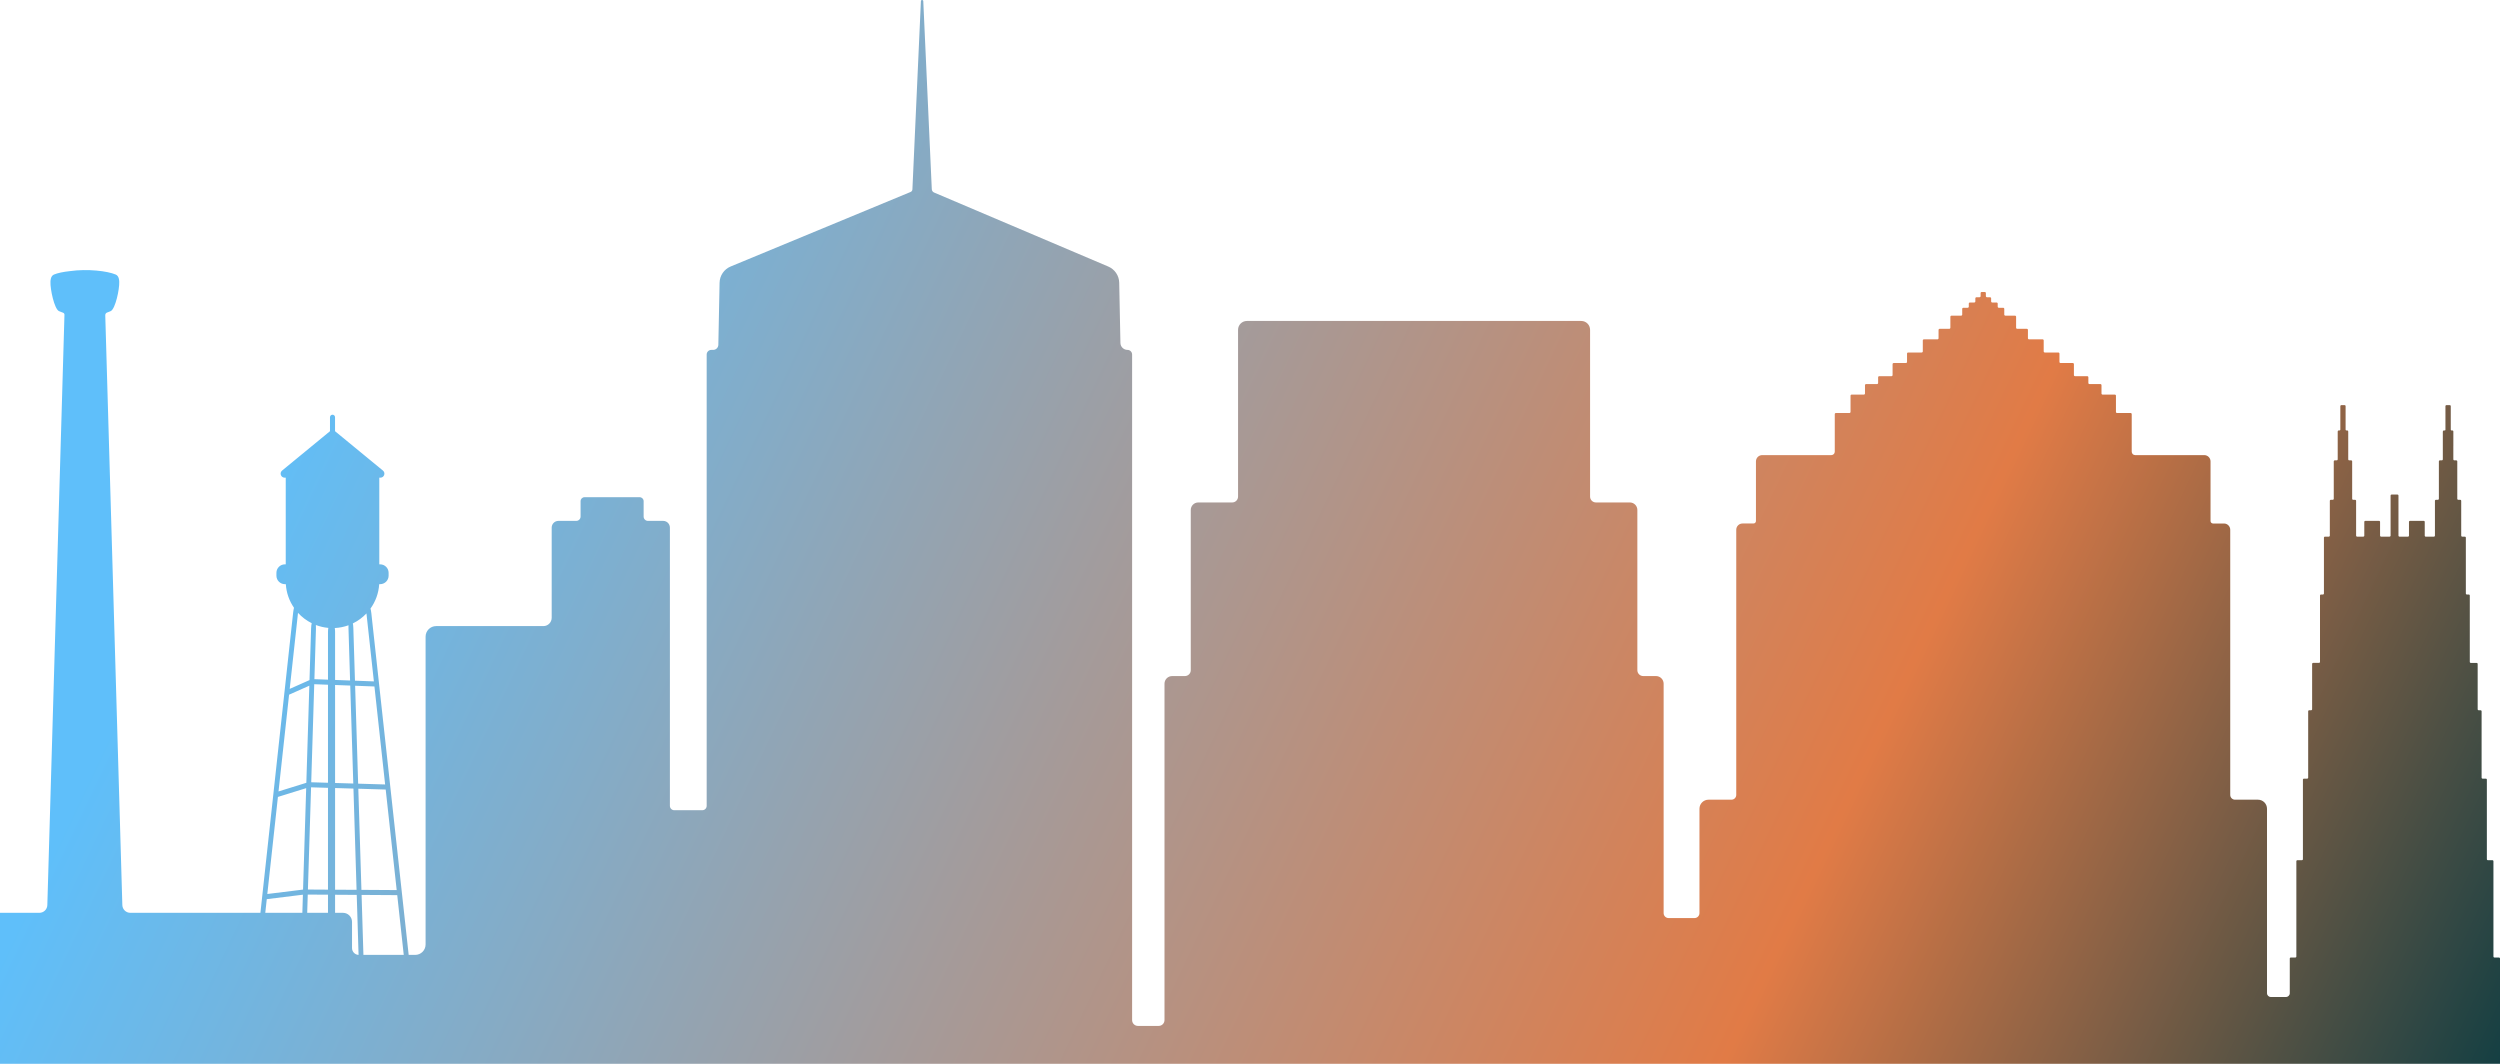
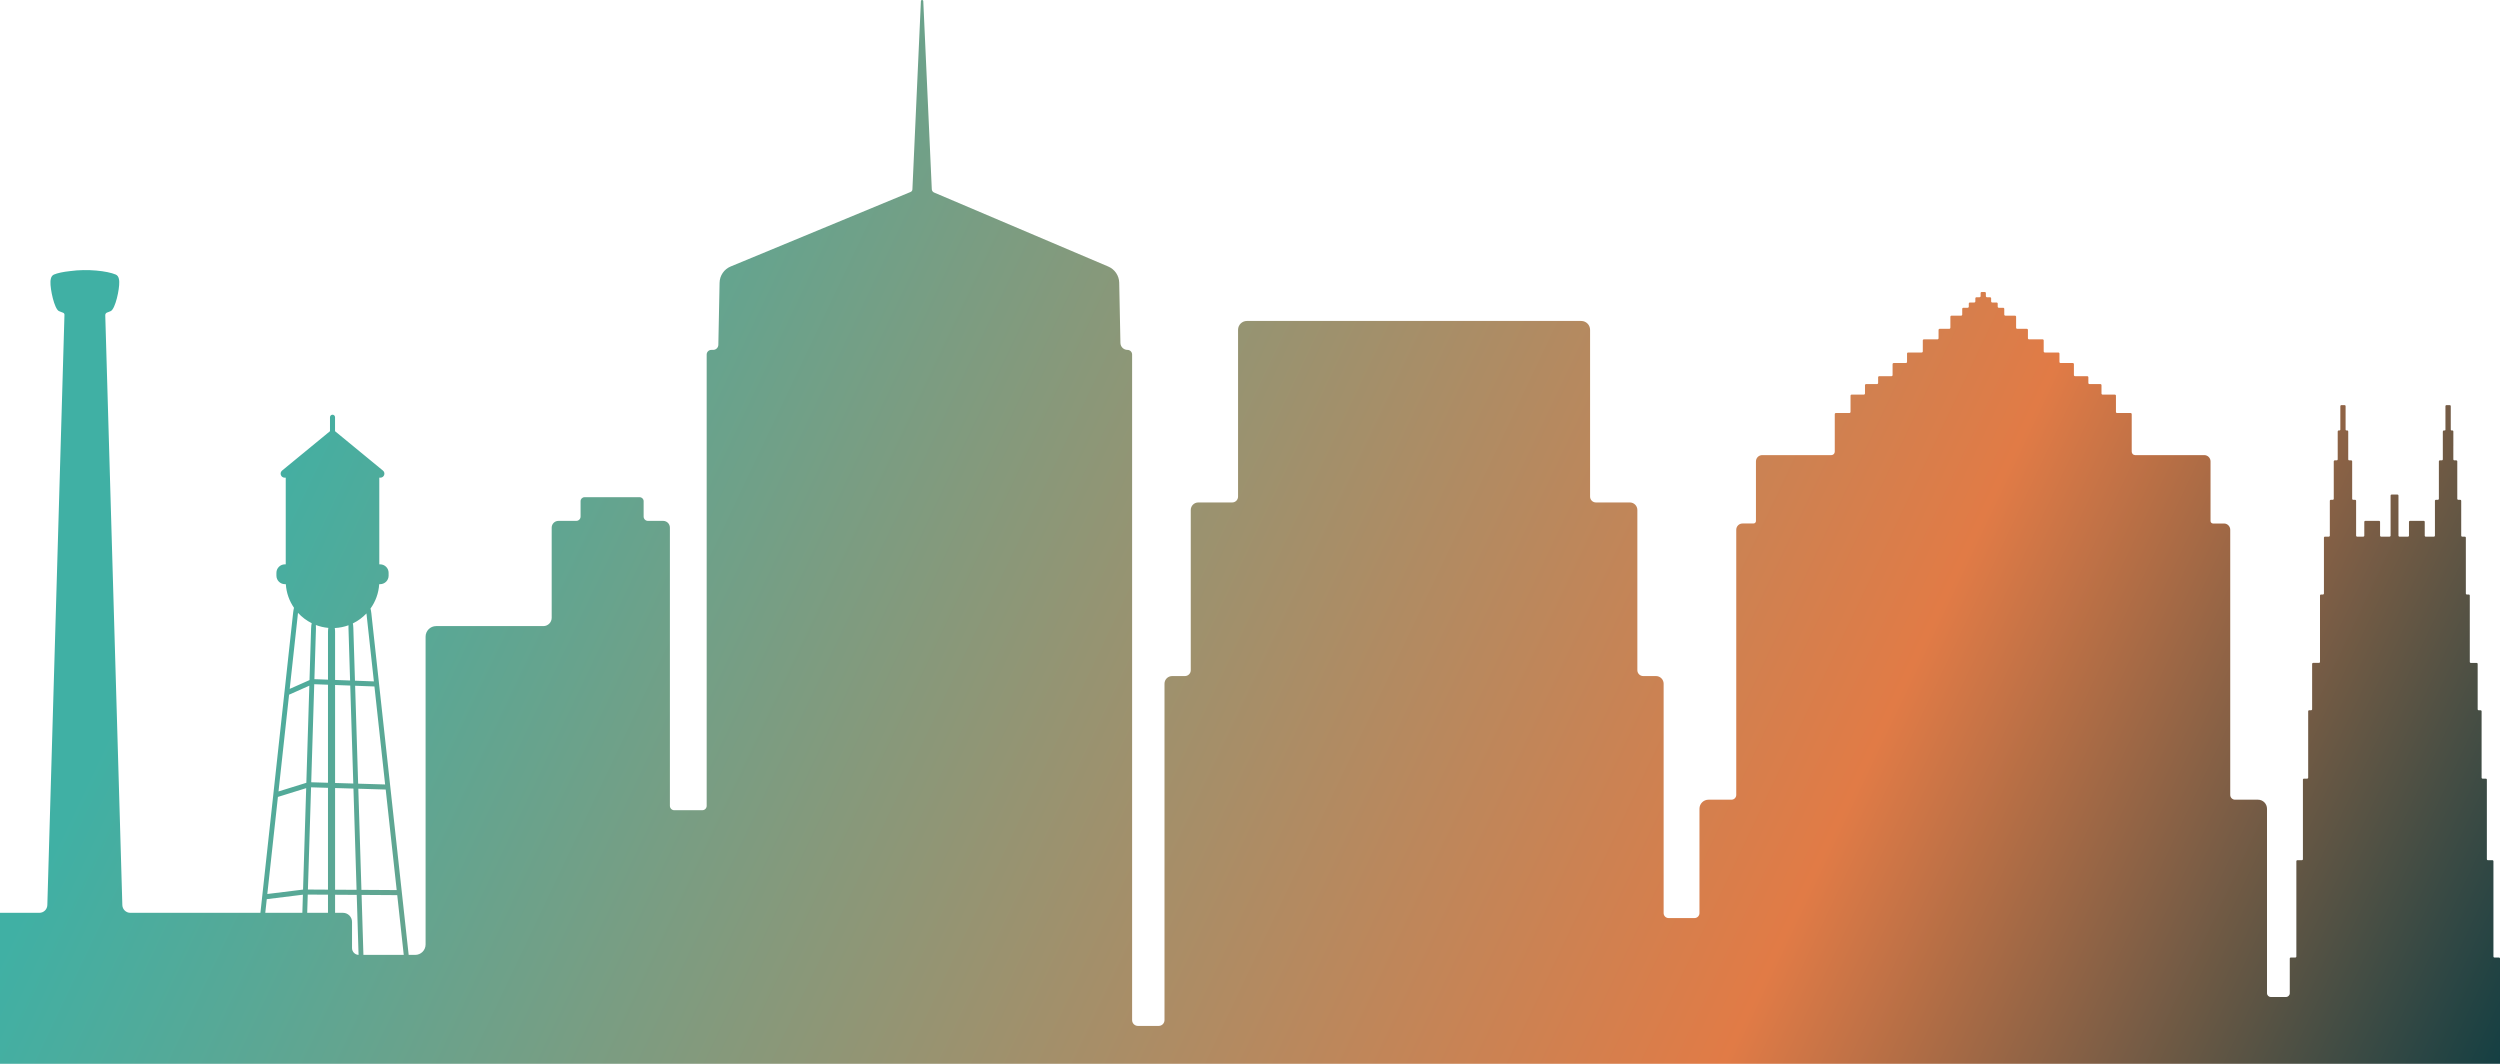
<svg xmlns="http://www.w3.org/2000/svg" width="1920" height="817" viewBox="0 0 1920 817" fill="none">
  <path fill-rule="evenodd" clip-rule="evenodd" d="M1915.66 735.379H1919.29V735.383C1919.68 735.383 1920 735.702 1920 736.093V817H0V701.042H30.236C33.548 701.042 36.249 698.434 36.35 695.122C38.045 636.42 43.333 454.34 48.26 284.689L49.507 241.732C49.524 241.047 49.121 240.438 48.497 240.196C48.148 240.048 47.797 239.918 47.494 239.806C47.343 239.75 47.205 239.699 47.084 239.652C46.3 239.366 45.692 239.144 45.209 238.902C41.699 237.065 38.511 222.133 38.753 216.398C38.793 215.285 38.918 211.912 41.478 210.84C44.203 209.688 48.562 208.757 53.766 208.212C67.266 206.314 82.416 208.112 88.852 210.84C91.415 211.912 91.536 215.282 91.577 216.396V216.398C91.818 222.137 88.63 237.065 85.1 238.902C84.657 239.134 84.065 239.351 83.339 239.618L83.245 239.652C82.963 239.753 82.581 239.894 82.174 240.055C81.345 240.378 80.822 241.188 80.842 242.074L93.956 695.101C94.056 698.414 96.761 701.042 100.069 701.042H199.998L209.968 609.568V609.54L210.024 609.045L218.497 531.265V531.241L218.557 530.842V530.83L224.265 478.417L225.15 470.397C225.311 468.967 225.529 467.754 225.794 466.782C225.79 466.782 225.786 466.774 225.786 466.774C222.184 461.555 219.93 455.345 219.519 448.642H218.791C215.205 448.642 212.29 445.721 212.29 442.134V439.925C212.29 436.334 215.209 433.416 218.791 433.416H219.447V366.853H218.602C217.285 366.853 216.146 366.051 215.704 364.81C215.261 363.577 215.631 362.231 216.646 361.396L253.418 331.17C253.426 331.162 253.43 331.162 253.43 331.162V320.434C253.43 319.366 254.303 318.491 255.37 318.491C256.437 318.491 257.31 319.366 257.31 320.434V331.162C257.318 331.162 257.322 331.17 257.322 331.17L294.09 361.396C295.109 362.231 295.479 363.573 295.04 364.81C294.594 366.051 293.458 366.853 292.142 366.853H291.297V433.416H291.953C295.539 433.416 298.454 436.338 298.454 439.925V442.134C298.454 445.721 295.535 448.642 291.953 448.642H291.225C290.802 455.594 288.387 462.027 284.547 467.363V467.367C284.813 468.338 285.034 469.547 285.195 470.982L286.061 478.982L313.861 733.36H318.864C323.276 733.36 326.854 729.777 326.854 725.36V488.94C326.854 484.483 330.492 480.84 334.944 480.84H417.32C420.842 480.84 423.695 477.982 423.695 474.456V405.225C423.695 402.355 426.014 400.034 428.88 400.034H442.597C444.412 400.034 445.885 398.559 445.885 396.741V384.885C445.885 383.208 447.242 381.854 448.912 381.854H491.283C492.957 381.854 494.31 383.212 494.31 384.885V396.741C494.31 398.559 495.783 400.034 497.598 400.034H509.299C512.165 400.034 514.483 402.355 514.483 405.225V618.898C514.483 620.748 515.98 622.251 517.832 622.251H539.378C541.225 622.251 542.727 620.748 542.727 618.898V272.297C542.727 270.322 544.324 268.722 546.297 268.722H547.71C549.871 268.722 551.646 266.981 551.686 264.841L552.636 217.147C552.737 211.654 556.085 206.762 561.149 204.662L699.347 147.429C700.152 147.094 700.688 146.329 700.728 145.458L707.26 0.862C707.321 -0.29 709.015 -0.29 709.076 0.862L715.616 145.313C715.657 146.442 716.361 147.453 717.411 147.876L851.065 204.662C856.109 206.762 859.458 211.654 859.558 217.127L860.484 263.39C860.544 266.36 862.967 268.722 865.934 268.722C867.886 268.722 869.46 270.322 869.46 272.277V783.439C869.46 785.902 871.456 787.901 873.915 787.901H889.878C892.338 787.901 894.334 785.902 894.334 783.439V525.091C894.334 521.847 896.959 519.219 900.199 519.219H910.008C912.491 519.219 914.508 517.2 914.508 514.713V391.663C914.508 388.475 917.091 385.888 920.275 385.888H946.333C948.817 385.888 950.825 383.873 950.825 381.39V253.302C950.825 249.542 953.868 246.495 957.623 246.495H1214.38C1218.14 246.495 1221.18 249.542 1221.18 253.302V381.39C1221.18 383.873 1223.19 385.884 1225.67 385.884H1251.73C1254.91 385.884 1257.49 388.471 1257.49 391.659V514.709C1257.49 517.196 1259.51 519.215 1261.99 519.215H1271.8C1275.04 519.215 1277.67 521.843 1277.67 525.087V701.268C1277.67 703.367 1279.37 705.072 1281.47 705.072H1301.39C1303.49 705.072 1305.19 703.367 1305.19 701.268V621.107C1305.19 617.274 1308.29 614.163 1312.12 614.163H1329.77C1331.79 614.163 1333.44 612.523 1333.44 610.495V406.853C1333.44 404.197 1335.59 402.045 1338.24 402.045H1346.68C1347.72 402.045 1348.57 401.195 1348.57 400.147V354.352C1348.57 351.684 1350.73 349.524 1353.39 349.524H1406.47C1407.92 349.524 1409.1 348.347 1409.1 346.896V318.048C1409.1 317.58 1409.48 317.197 1409.95 317.197H1420.36C1420.82 317.197 1421.21 316.814 1421.21 316.347V303.902C1421.21 303.434 1421.59 303.051 1422.06 303.051H1431.46C1431.92 303.051 1432.31 302.668 1432.31 302.201V295.817C1432.31 295.354 1432.69 294.971 1433.16 294.971H1441.55C1442.02 294.971 1442.4 294.588 1442.4 294.12V289.756C1442.4 289.292 1442.78 288.909 1443.25 288.909H1452.65C1453.12 288.909 1453.5 288.526 1453.5 288.059V279.656C1453.5 279.188 1453.88 278.806 1454.35 278.806H1463.75C1464.21 278.806 1464.6 278.423 1464.6 277.955V271.571C1464.6 271.104 1464.98 270.721 1465.45 270.721H1475.86C1476.32 270.721 1476.71 270.338 1476.71 269.871V261.468C1476.71 261 1477.09 260.617 1477.55 260.617H1487.96C1488.43 260.617 1488.81 260.234 1488.81 259.767V253.383C1488.81 252.916 1489.2 252.533 1489.66 252.533H1497.05C1497.51 252.533 1497.89 252.15 1497.89 251.682V243.279C1497.89 242.816 1498.28 242.433 1498.74 242.433H1506.13C1506.6 242.433 1506.98 242.05 1506.98 241.583V237.218C1506.98 236.754 1507.36 236.372 1507.83 236.372H1511.18C1511.64 236.372 1512.03 235.989 1512.03 235.521V233.176C1512.03 232.708 1512.41 232.325 1512.88 232.325H1516.22C1516.69 232.325 1517.07 231.942 1517.07 231.475V229.133C1517.07 228.666 1517.45 228.283 1517.92 228.283H1520.26C1520.73 228.283 1521.11 227.9 1521.11 227.432V225.087C1521.11 224.619 1521.49 224.237 1521.96 224.237H1524.3C1524.77 224.237 1525.15 224.619 1525.15 225.087V227.432C1525.15 227.9 1525.53 228.283 1526 228.283H1528.34C1528.81 228.283 1529.19 228.666 1529.19 229.133V231.475C1529.19 231.942 1529.57 232.325 1530.04 232.325H1533.39C1533.85 232.325 1534.24 232.708 1534.24 233.176V235.517C1534.24 235.985 1534.62 236.367 1535.09 236.367H1538.43C1538.9 236.367 1539.28 236.746 1539.28 237.214V241.579C1539.28 242.046 1539.67 242.429 1540.13 242.429H1547.52C1547.99 242.429 1548.37 242.812 1548.37 243.279V251.682C1548.37 252.15 1548.75 252.533 1549.22 252.533H1556.6C1557.07 252.533 1557.45 252.916 1557.45 253.383V259.767C1557.45 260.234 1557.83 260.617 1558.3 260.617H1568.71C1569.17 260.617 1569.56 261 1569.56 261.468V269.871C1569.56 270.338 1569.94 270.721 1570.4 270.721H1580.81C1581.28 270.721 1581.66 271.104 1581.66 271.571V277.955C1581.66 278.423 1582.05 278.806 1582.51 278.806H1591.91C1592.38 278.806 1592.76 279.188 1592.76 279.656V288.059C1592.76 288.526 1593.15 288.909 1593.61 288.909H1603.02C1603.48 288.909 1603.86 289.288 1603.86 289.756V294.12C1603.86 294.588 1604.24 294.971 1604.71 294.971H1613.1C1613.57 294.971 1613.95 295.354 1613.95 295.821V302.205C1613.95 302.672 1614.33 303.055 1614.8 303.055H1624.2C1624.67 303.055 1625.05 303.438 1625.05 303.906V316.351C1625.05 316.818 1625.43 317.201 1625.9 317.201H1636.31C1636.78 317.201 1637.16 317.584 1637.16 318.052V346.9C1637.16 348.351 1638.33 349.528 1639.78 349.528H1692.87C1695.53 349.528 1697.69 351.688 1697.69 354.356V400.151C1697.69 401.199 1698.54 402.049 1699.58 402.049H1708.02C1710.67 402.049 1712.82 404.201 1712.82 406.857V610.499C1712.82 612.523 1714.46 614.167 1716.48 614.167H1734.13C1737.96 614.167 1741.06 617.274 1741.06 621.111V762.789C1741.06 764.385 1742.36 765.678 1743.95 765.678H1755.67C1757.26 765.678 1758.55 764.385 1758.55 762.789V736.085C1758.55 735.694 1758.87 735.375 1759.26 735.375H1762.89C1763.28 735.375 1763.6 735.057 1763.6 734.666V661.332C1763.6 660.941 1763.91 660.623 1764.31 660.623H1767.94C1768.33 660.623 1768.64 660.309 1768.64 659.918V598.707C1768.64 598.316 1768.96 598.002 1769.35 598.002H1771.97C1772.36 598.002 1772.68 597.683 1772.68 597.292V546.181C1772.68 545.79 1773 545.476 1773.39 545.476H1775C1775.39 545.476 1775.71 545.158 1775.71 544.767V509.817C1775.71 509.426 1776.02 509.107 1776.41 509.107H1781.05C1781.44 509.107 1781.76 508.793 1781.76 508.402V457.291C1781.76 456.9 1782.08 456.582 1782.47 456.582H1784.08C1784.47 456.582 1784.78 456.268 1784.78 455.877V412.846C1784.78 412.459 1785.1 412.141 1785.49 412.141H1788.6C1788.99 412.141 1789.31 411.822 1789.31 411.432V384.562C1789.31 384.171 1789.62 383.853 1790.01 383.853H1791.63C1792.02 383.853 1792.33 383.538 1792.33 383.148V354.259C1792.33 353.868 1792.65 353.554 1793.04 353.554H1794.65C1795.04 353.554 1795.36 353.235 1795.36 352.844V331.331H1795.4V331.323C1795.4 330.908 1795.73 330.573 1796.15 330.573H1796.8C1797.12 330.573 1797.38 330.316 1797.38 329.997V311.837C1797.38 311.446 1797.7 311.128 1798.09 311.128H1800.71C1801.1 311.128 1801.42 311.446 1801.42 311.837V329.997C1801.42 330.316 1801.68 330.573 1802 330.573H1802.65C1803.07 330.573 1803.4 330.908 1803.4 331.323V331.331H1803.44V352.844C1803.44 353.235 1803.75 353.554 1804.14 353.554H1805.76C1806.14 353.554 1806.46 353.868 1806.46 354.259V383.148C1806.46 383.538 1806.78 383.853 1807.17 383.853H1808.79C1809.18 383.853 1809.49 384.171 1809.49 384.562V411.432C1809.49 411.822 1809.81 412.141 1810.2 412.141H1815.08C1815.47 412.141 1815.78 411.822 1815.78 411.432V400.723C1815.78 400.332 1816.1 400.018 1816.49 400.018H1827.19C1827.58 400.018 1827.89 400.332 1827.89 400.723V411.432C1827.89 411.822 1828.21 412.141 1828.6 412.141H1835.26C1835.65 412.141 1835.97 411.822 1835.97 411.432V380.524C1835.97 380.133 1836.28 379.819 1836.67 379.819H1841.32C1841.7 379.819 1842.02 380.133 1842.02 380.524V411.432C1842.02 411.822 1842.34 412.141 1842.73 412.141H1849.39C1849.78 412.141 1850.09 411.822 1850.09 411.432V400.723C1850.09 400.332 1850.41 400.018 1850.8 400.018H1861.49C1861.88 400.018 1862.2 400.332 1862.2 400.723V411.432C1862.2 411.822 1862.51 412.141 1862.91 412.141H1869.32C1869.71 412.141 1870.03 411.822 1870.03 411.432V384.562C1870.03 384.171 1870.34 383.853 1870.73 383.853H1872.35C1872.74 383.853 1873.06 383.538 1873.06 383.148V354.259C1873.06 353.868 1873.37 353.554 1873.76 353.554H1875.38C1875.77 353.554 1876.09 353.235 1876.09 352.844V331.331H1876.17V331.323C1876.17 330.908 1876.51 330.573 1876.92 330.573H1877.58C1877.81 330.573 1878.01 330.432 1878.1 330.235V311.841C1878.1 311.45 1878.42 311.132 1878.81 311.132H1881.48C1881.87 311.132 1882.19 311.45 1882.19 311.841V330.001C1882.19 330.32 1882.45 330.578 1882.76 330.578H1883.42C1883.84 330.578 1884.17 330.912 1884.17 331.327V342.676H1884.16V352.848C1884.16 353.239 1884.48 353.558 1884.87 353.558H1886.48C1886.87 353.558 1887.19 353.872 1887.19 354.263V383.152C1887.19 383.542 1887.5 383.857 1887.89 383.857H1889.51C1889.9 383.857 1890.21 384.175 1890.21 384.566V411.436C1890.21 411.826 1890.53 412.145 1890.92 412.145H1893.06C1893.45 412.145 1893.77 412.459 1893.77 412.85V455.881C1893.77 456.272 1894.08 456.586 1894.47 456.586H1896.09C1896.48 456.586 1896.8 456.904 1896.8 457.295V508.406C1896.8 508.797 1897.11 509.112 1897.5 509.112H1902.14C1902.53 509.112 1902.85 509.43 1902.85 509.821V544.771C1902.85 545.162 1903.16 545.48 1903.55 545.48H1905.17C1905.55 545.48 1905.87 545.794 1905.87 546.185V597.297C1905.87 597.687 1906.19 598.006 1906.58 598.006H1909.21C1909.6 598.006 1909.91 598.32 1909.91 598.711V659.922C1909.91 660.313 1910.23 660.627 1910.62 660.627H1914.25C1914.64 660.627 1914.96 660.945 1914.96 661.336V734.67C1914.96 735.061 1915.27 735.379 1915.66 735.379ZM271.325 601.746L268.983 526.514L257.342 526.079V601.331L271.325 601.746ZM271.446 605.631L257.342 605.212V683.289L273.845 683.39V683.382L271.446 605.631ZM287.566 527.207L272.738 526.655L275.056 601.851L295.777 602.467L287.566 527.207ZM281.44 471.111C278.469 474.258 274.931 476.866 270.999 478.776L271.003 478.78C271.184 479.747 271.325 480.94 271.365 482.375L271.607 490.194L272.613 522.766L287.139 523.31V523.302L282.337 479.385L281.468 471.385C281.448 471.284 281.448 471.203 281.448 471.103L281.44 471.111ZM267.646 480.203C264.338 481.416 260.796 482.145 257.117 482.327H257.101V482.335C257.262 483.161 257.342 484.152 257.342 485.265V522.198L268.862 522.629L267.872 490.319L267.63 482.5C267.61 481.654 267.61 480.888 267.65 480.203H267.646ZM255.382 334.604L255.366 334.588H255.362L255.346 334.604H255.382ZM242.413 490.593V490.597L241.464 521.597L251.896 521.988V485.261C251.896 484.092 251.997 483.084 252.158 482.218H252.15C248.813 481.924 245.613 481.166 242.603 480.013H242.595C242.675 480.824 242.695 481.75 242.655 482.798L242.413 490.593ZM227.988 478.821L222.498 529.061L222.502 529.069L237.692 522.31L238.682 490.5L238.924 482.682C238.984 481.001 239.145 479.671 239.387 478.619V478.607C235.406 476.624 231.844 473.916 228.873 470.667C228.872 470.684 228.868 470.703 228.864 470.722C228.859 470.749 228.853 470.777 228.853 470.8L227.988 478.821ZM203.733 701.038H232.202L232.206 701.042L232.629 687.13L204.884 690.547V690.555L203.733 701.038ZM235.148 605.305V605.3V605.296L213.438 612.043V612.051L205.303 686.573V686.586L232.745 683.2L235.148 605.305ZM213.904 607.823V607.827L235.269 601.19L237.571 526.611V526.599L222.015 533.522L213.904 607.823ZM235.933 701.038H251.892V701.034V687.13L236.356 687.037L235.933 701.038ZM236.477 683.16L251.892 683.253V605.051L238.9 604.664L236.477 683.16ZM239.02 600.783L251.892 601.165V601.161V525.869L241.339 525.474V525.482L239.02 600.783ZM270.355 708.01V728.129H270.359C270.359 730.95 272.589 733.251 275.382 733.356L273.969 687.283V687.275L257.342 687.17V701.042H263.396C267.24 701.042 270.355 704.161 270.355 708.01ZM296.22 606.364L275.177 605.74V605.748L275.181 605.744L277.58 683.41L304.656 683.579L296.22 606.372V606.364ZM277.697 687.303L279.109 733.36H310.078L305.075 687.464L277.697 687.295V687.303Z" fill="url(#paint0_linear_360_33)" />
  <defs>
    <linearGradient id="paint0_linear_360_33" x1="72.99" y1="159.74" x2="1894.66" y2="1025.2" gradientUnits="userSpaceOnUse">
-       <stop offset="0.09" stop-color="#5FBFFA" />
+       <stop offset="0.09" stop-color="#40B0A4" />
      <stop offset="0.7" stop-color="#E17B46" />
      <stop offset="0.99" stop-color="#033A43" />
    </linearGradient>
  </defs>
</svg>
